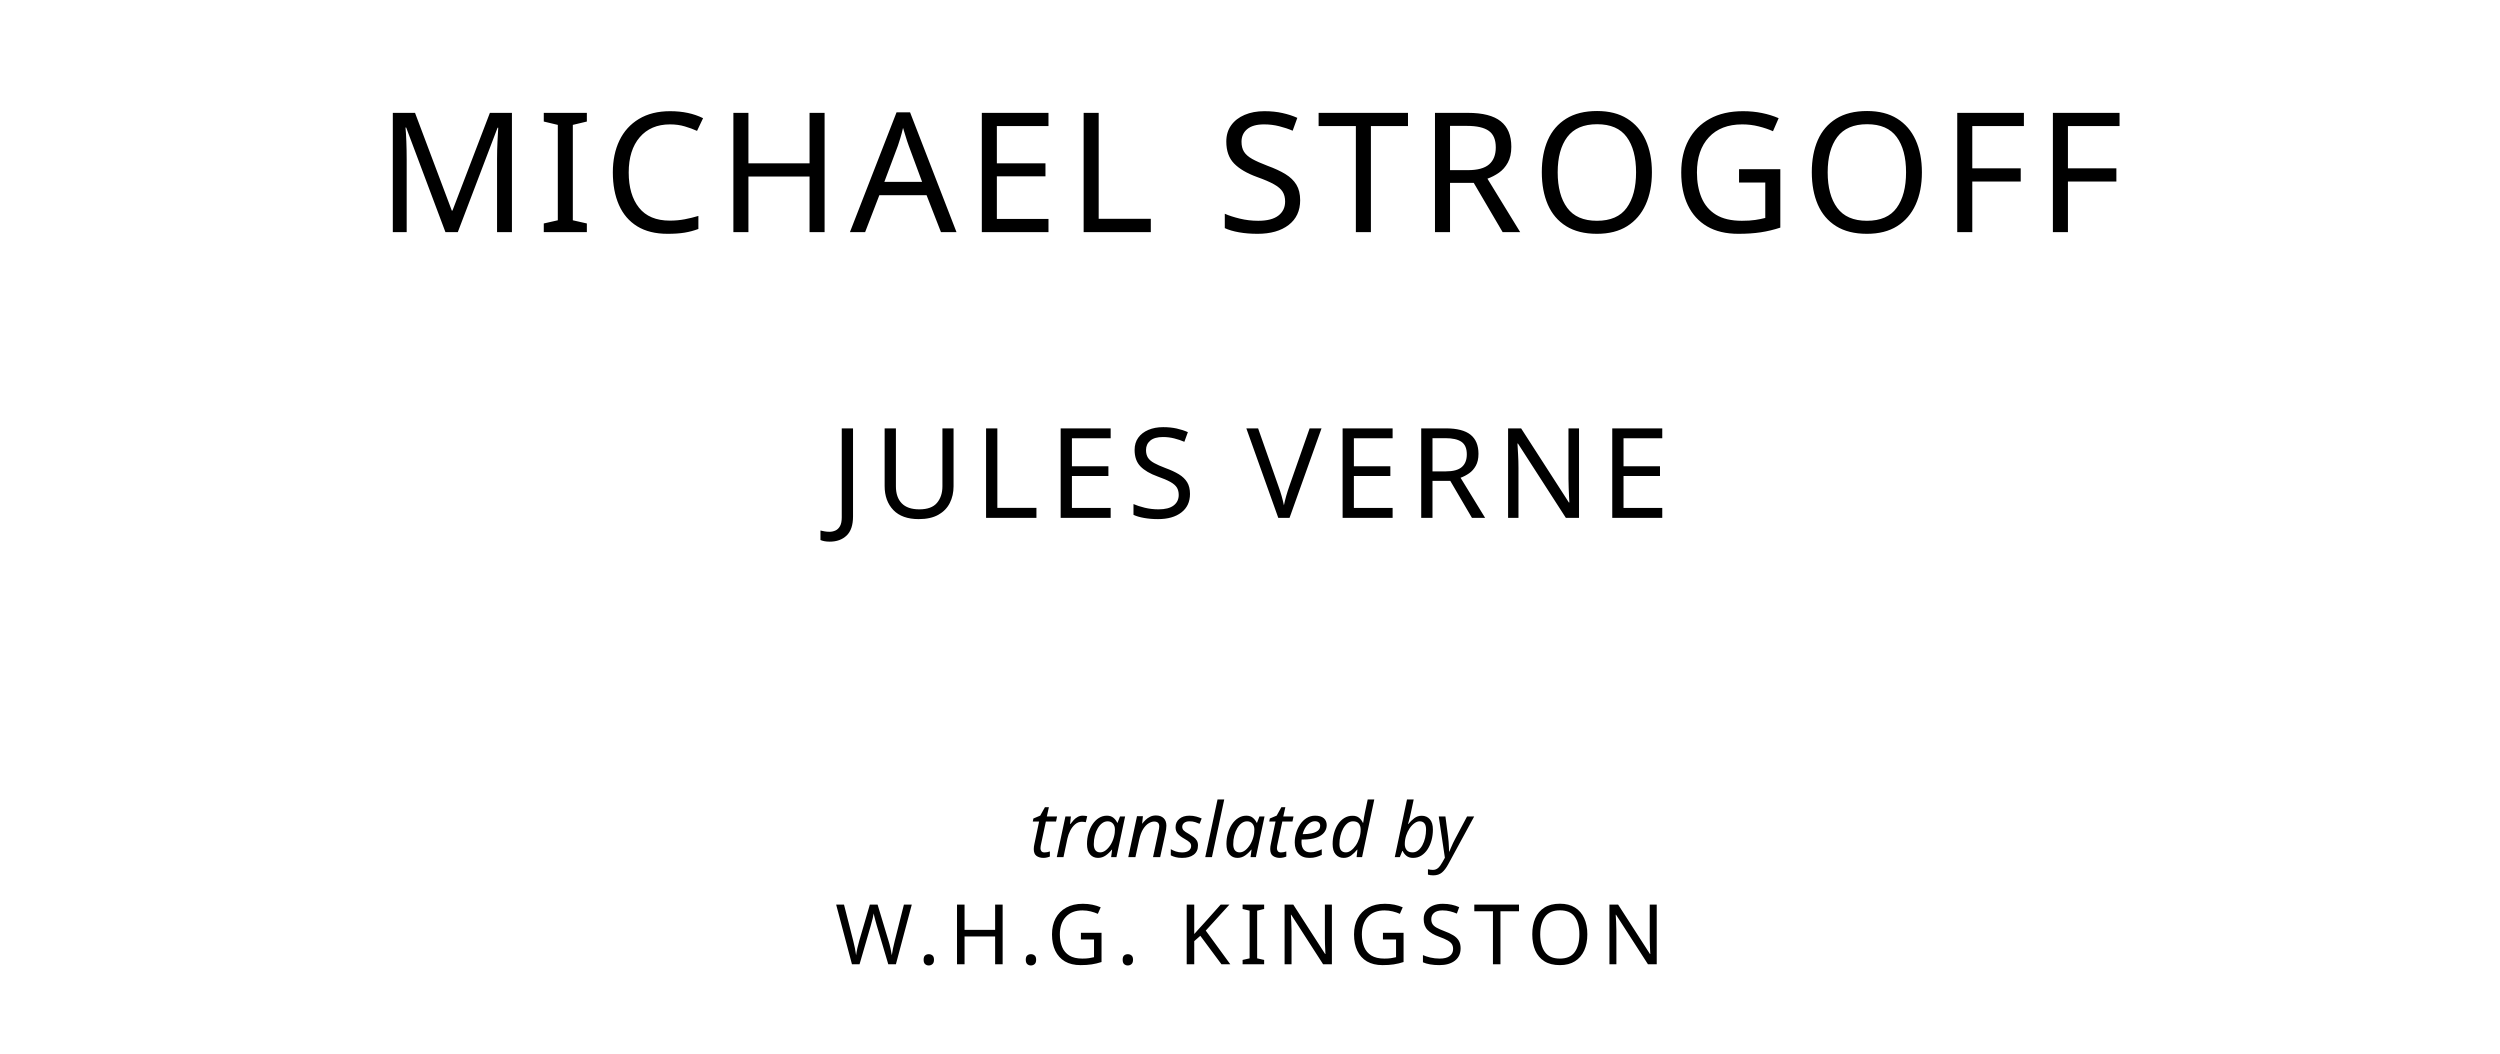
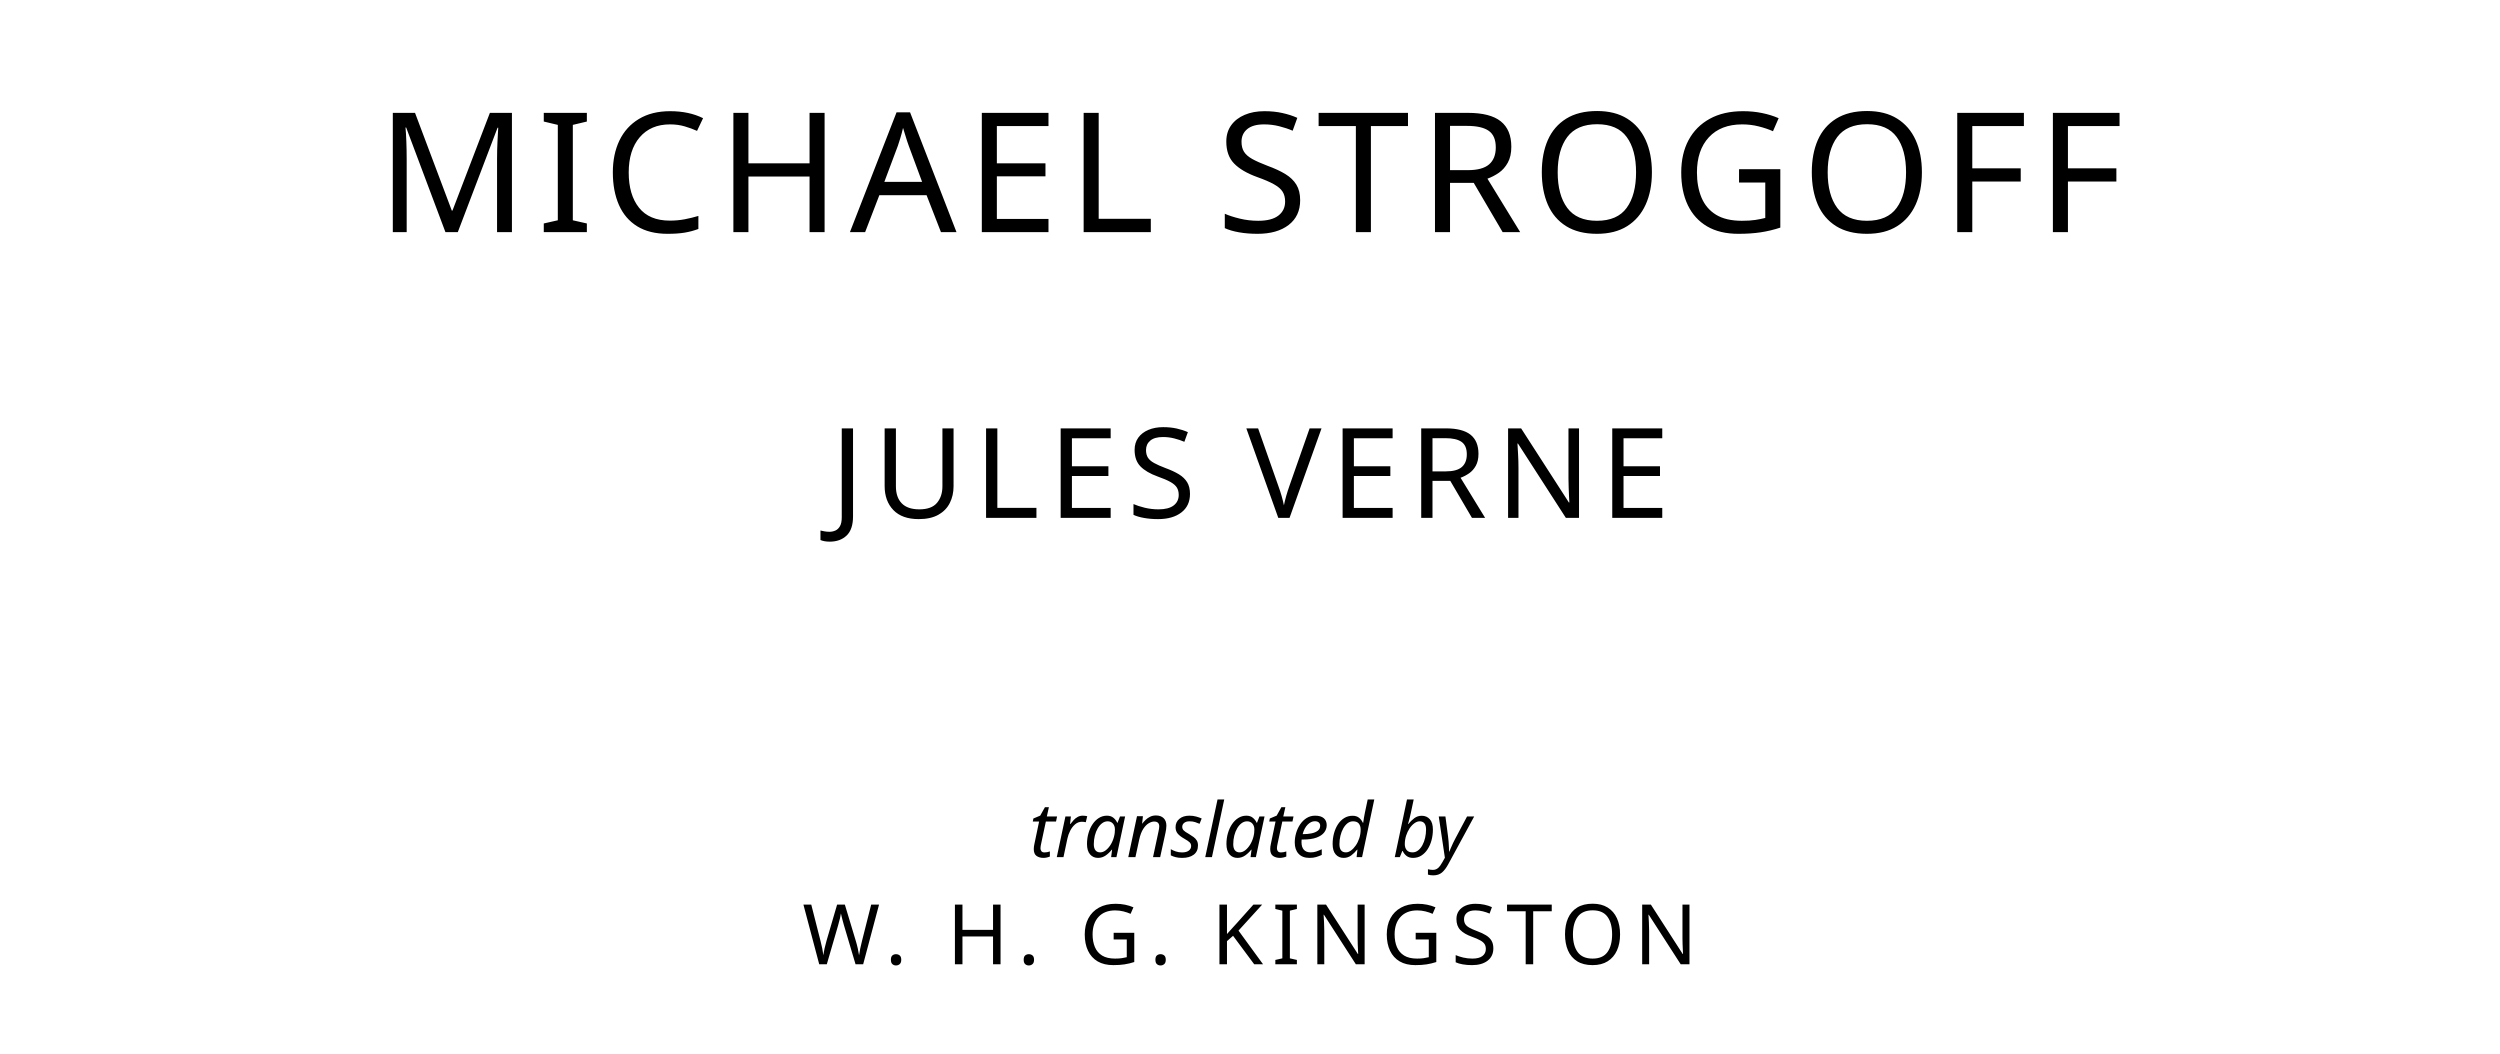
<svg xmlns="http://www.w3.org/2000/svg" version="1.1" viewBox="0 0 1400 590">
  <style type="text/css">
		text{
			font-family: "League Spartan";
			letter-spacing: 5px;
			text-anchor: middle;
		}

		.title{
			font-size: 93.567px;
		}

		.author{
			font-size: 70.175px;
		}

		.contributor-descriptor{
			font-family: "OFL Sorts Mill Goudy";
			font-size: 42.508px;
			font-style: italic;
			letter-spacing: 0;
		}

		.contributor{
			font-size: 46.784px;
		}
	</style>
  <text class="title" x="700" y="130">MICHAEL STROGOFF</text>
  <text class="author" x="700" y="290">JULES VERNE</text>
  <text class="contributor-descriptor" x="700" y="480">translated by</text>
-   <text class="contributor" x="700" y="540">W.H.G. KINGSTON</text>
+   <text class="contributor" x="700" y="540">W. H. G. KINGSTON</text>
</svg>
